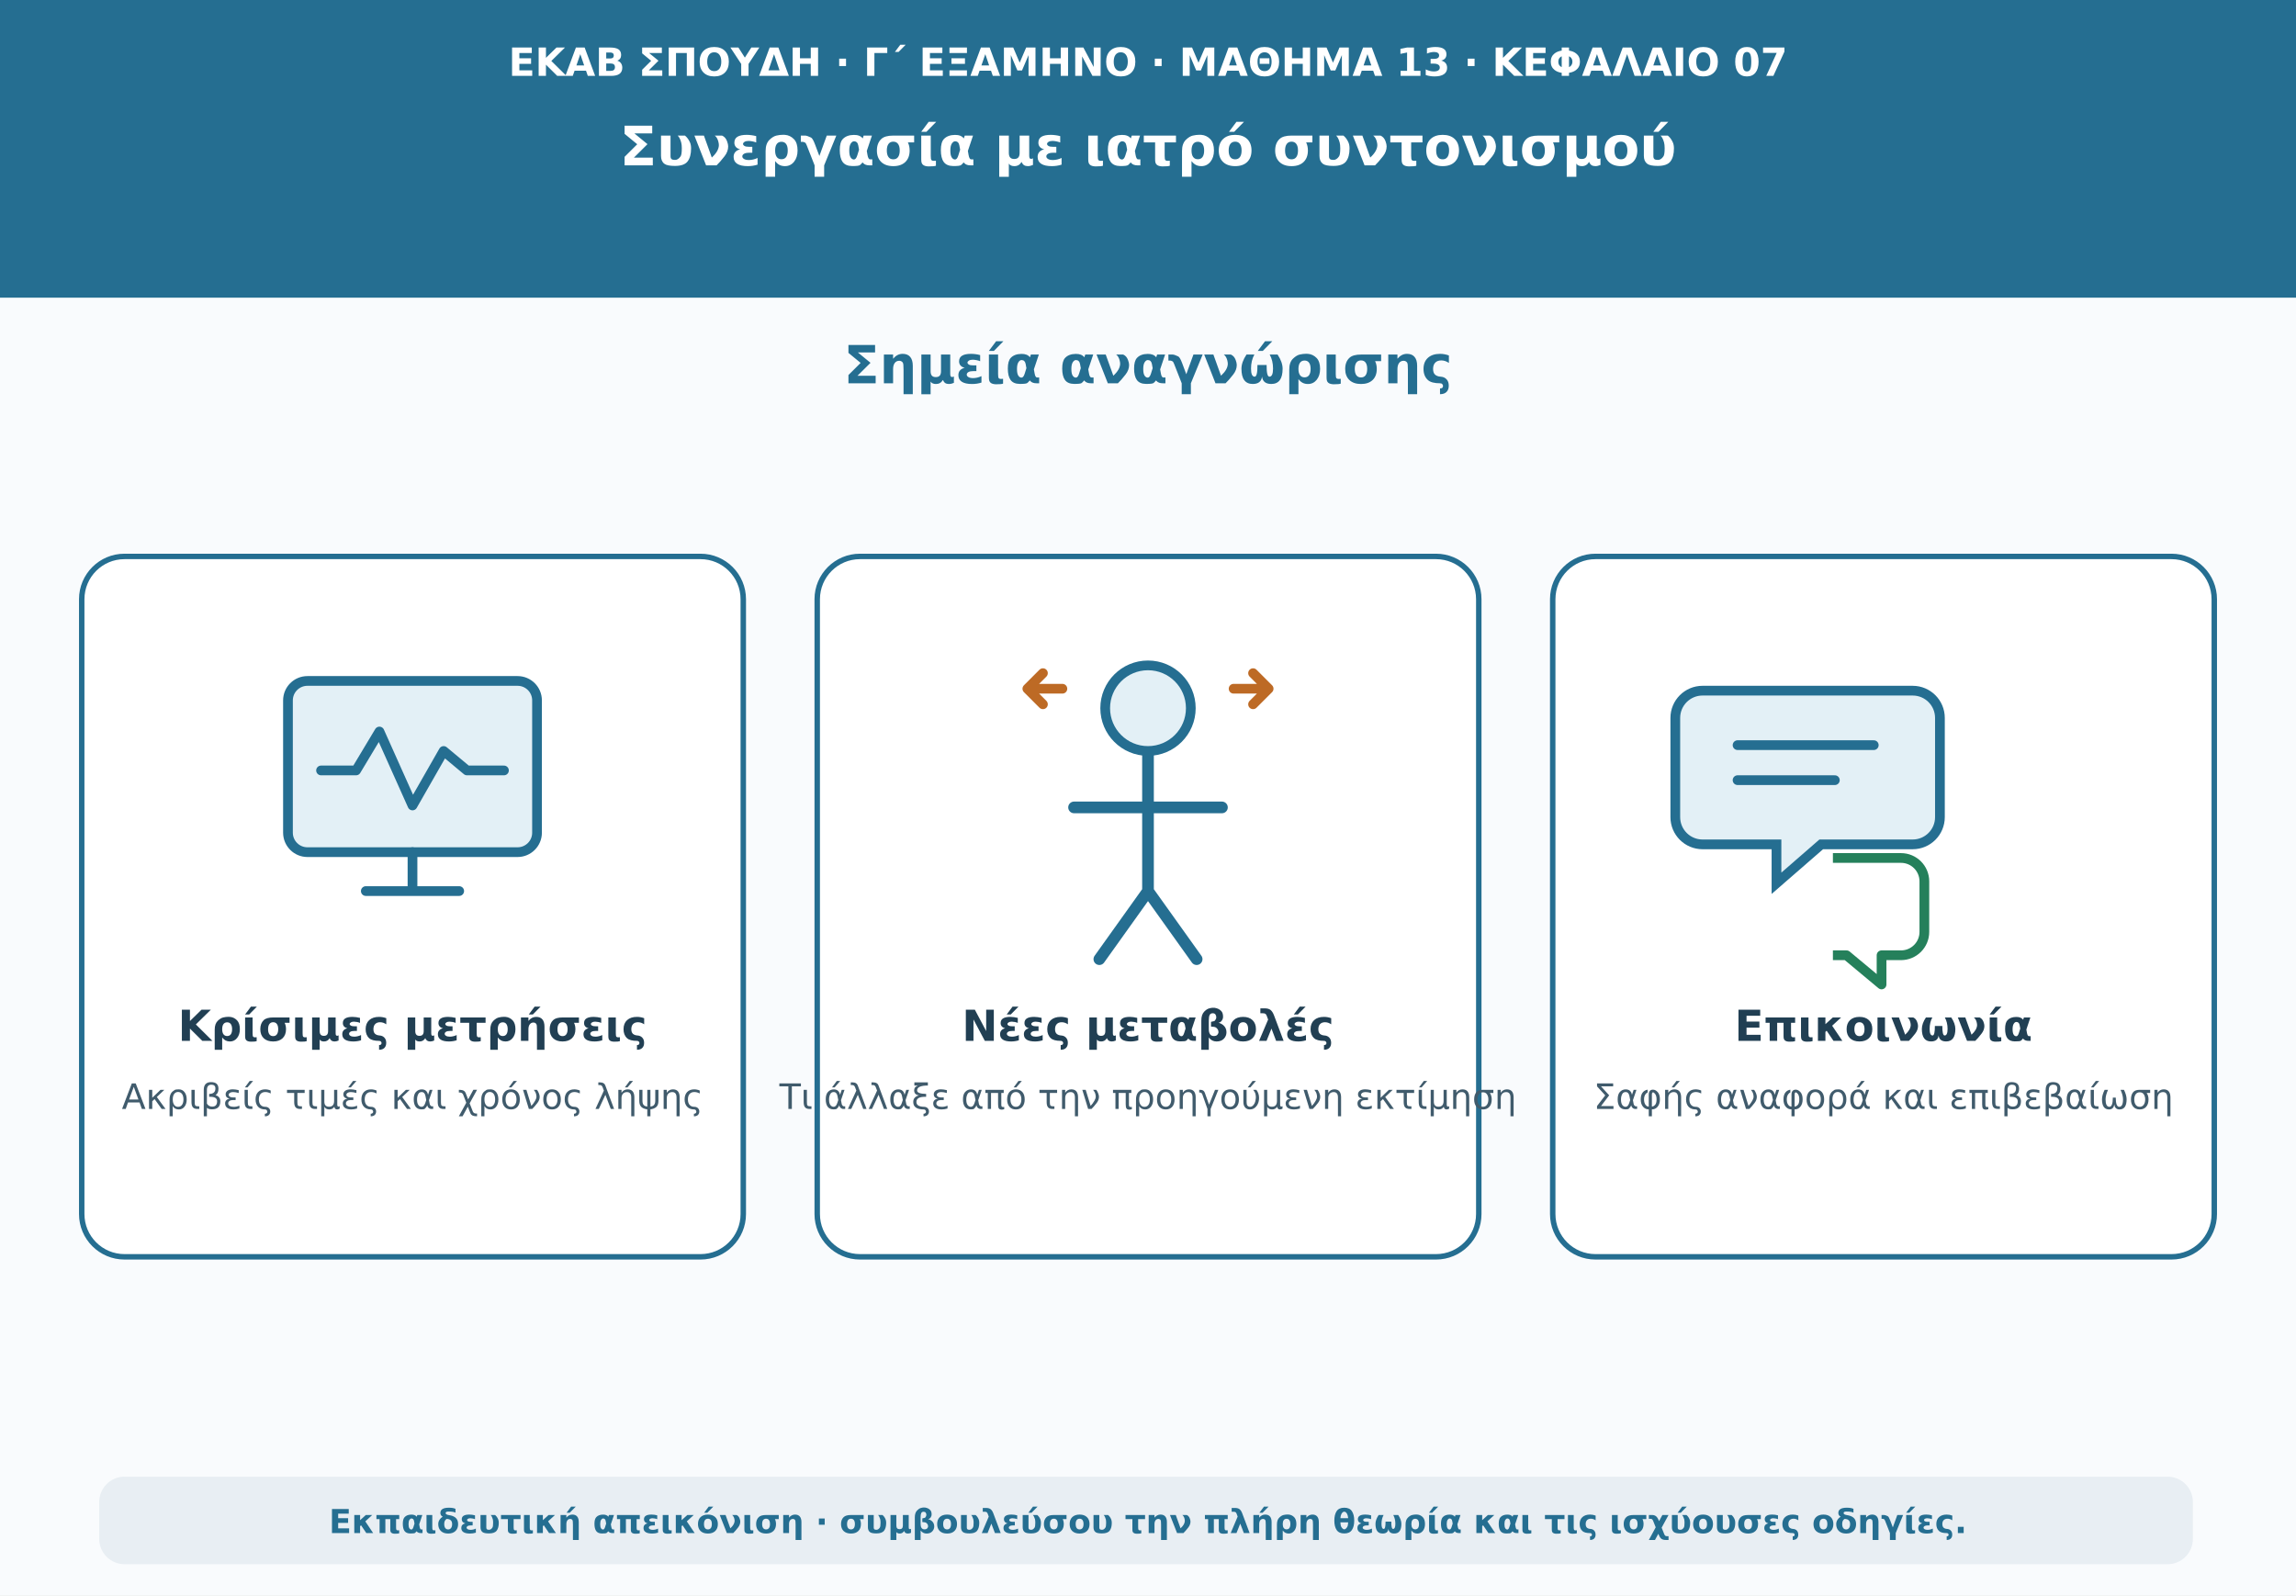
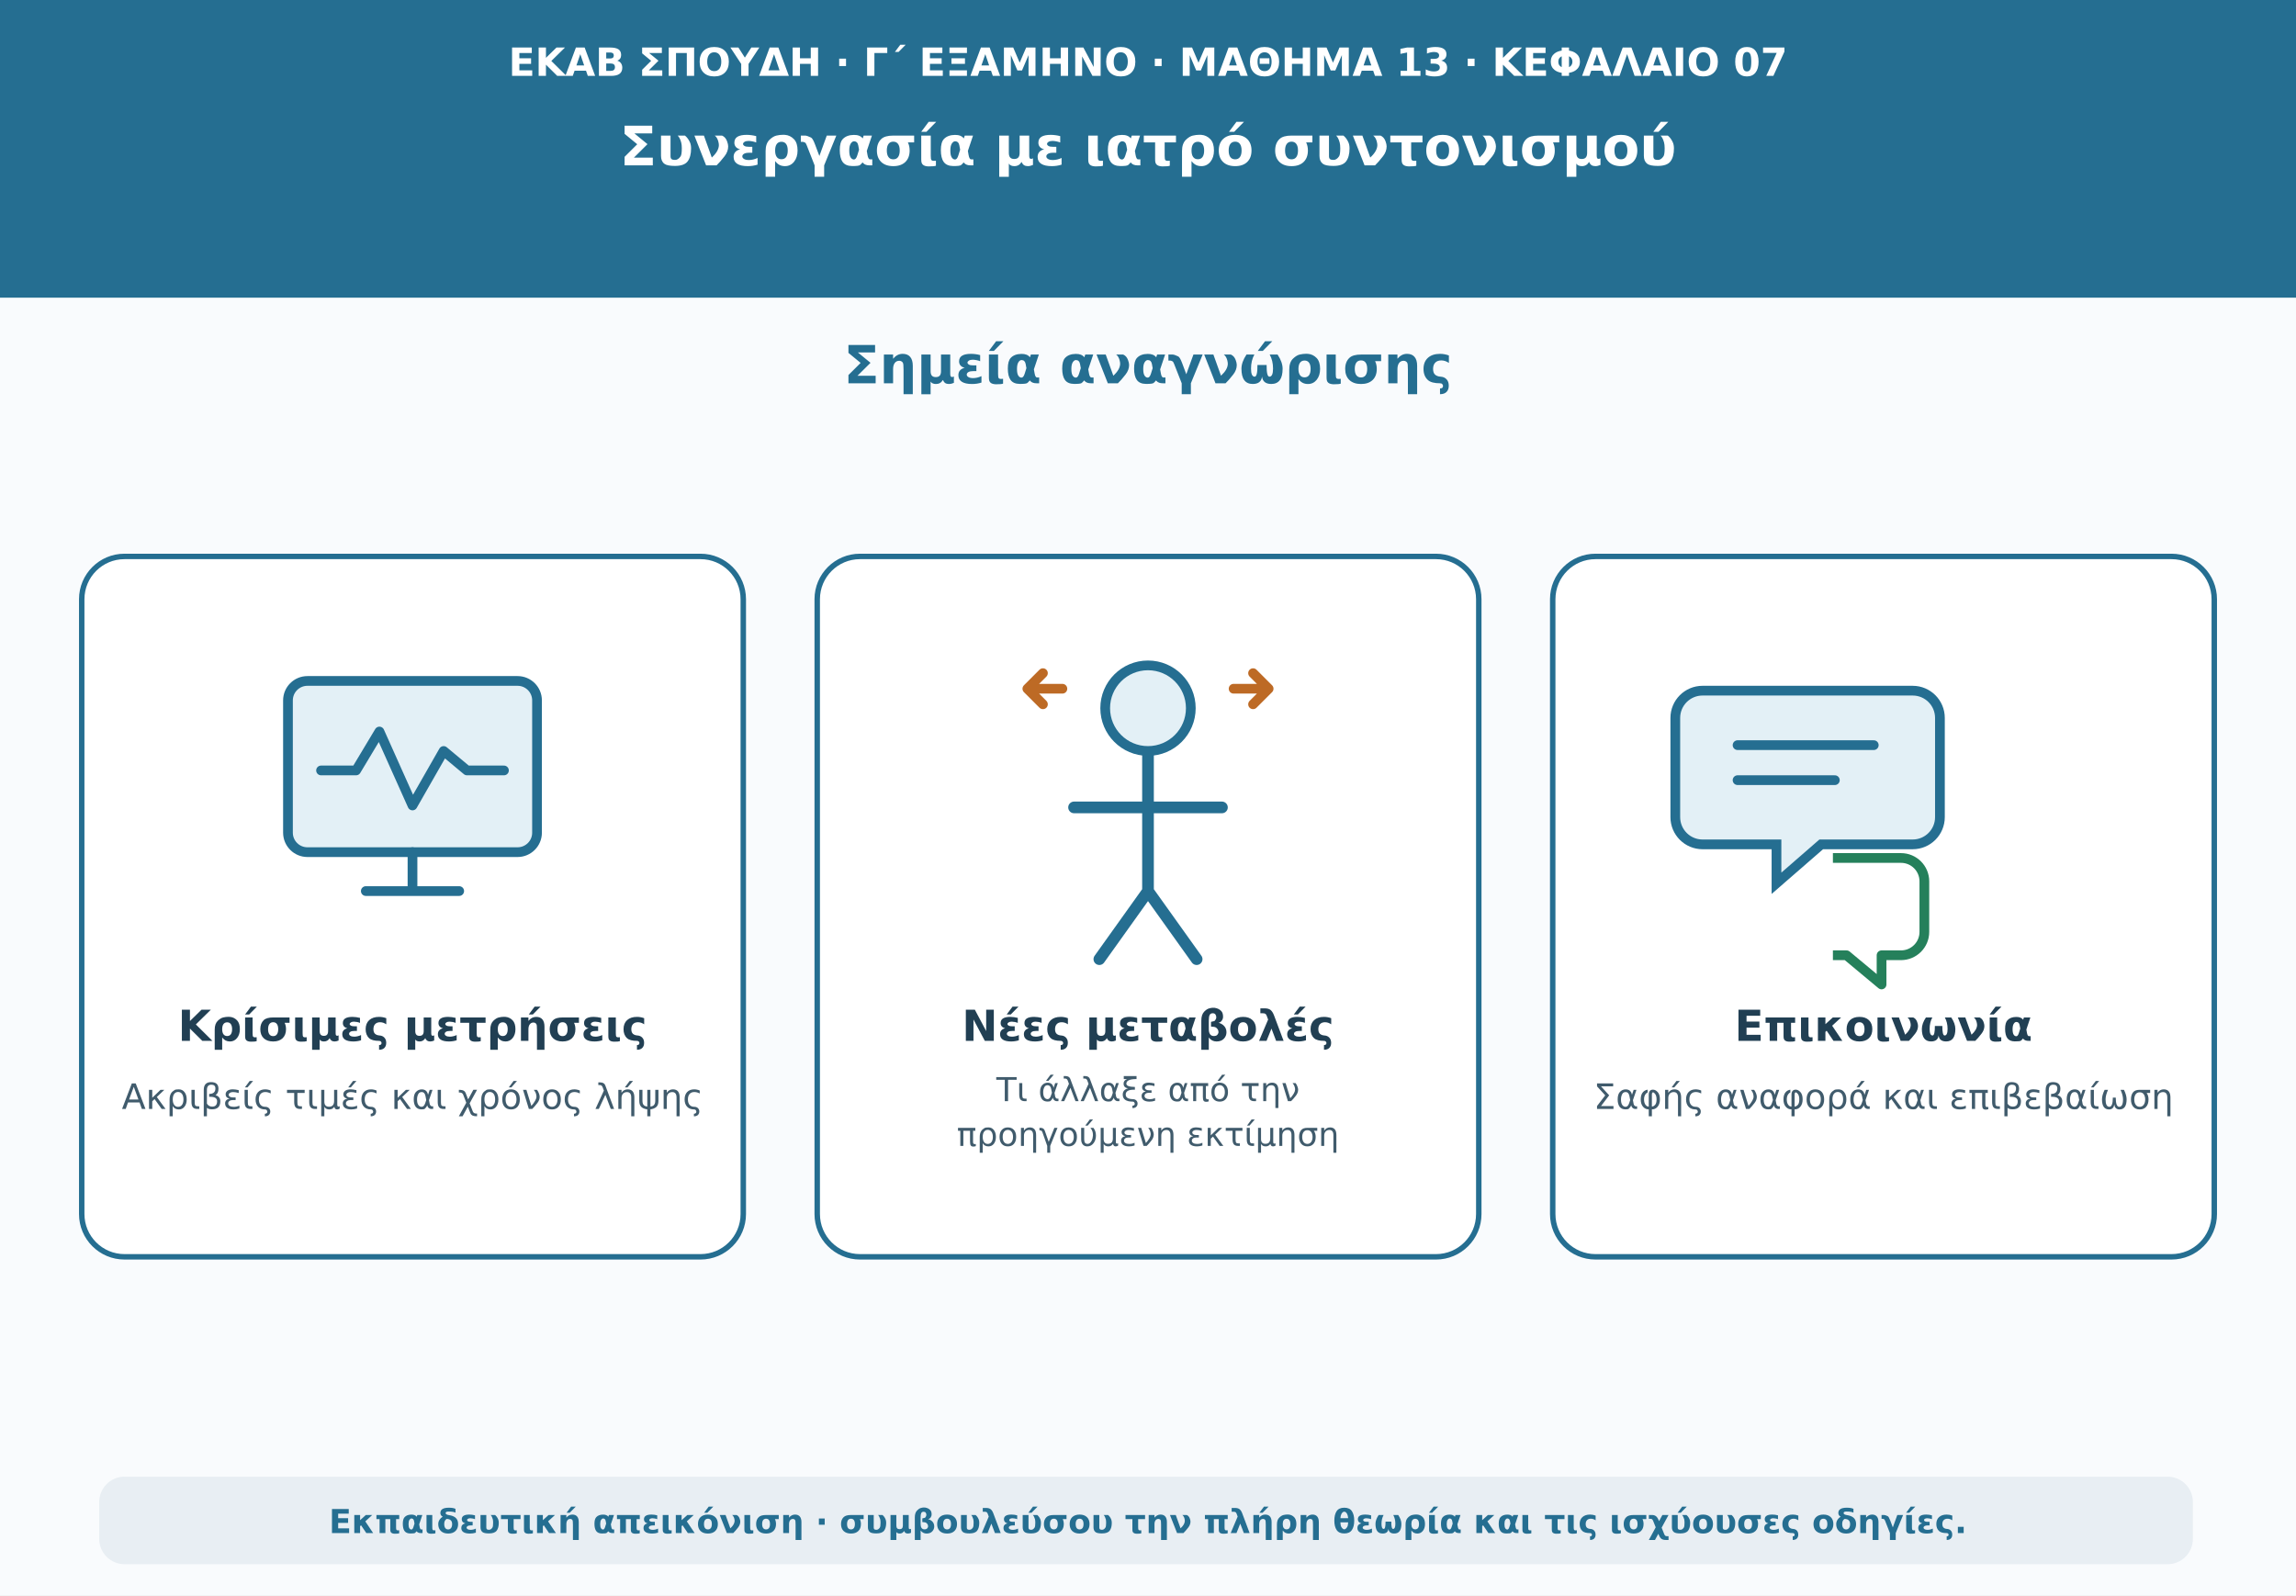
<svg xmlns="http://www.w3.org/2000/svg" viewBox="0 0 1180 820" role="img" aria-labelledby="t d">
  <rect width="1180" height="820" fill="#f9fbfd" />
  <path d="M0 0H1180V153H0Z" fill="#256e91" />
  <text x="590" y="39" text-anchor="middle" font-family="DejaVu Sans,Arial,sans-serif" font-size="20" font-weight="690" fill="#ffffff">ΕΚΑΒ ΣΠΟΥΔΗ · Γ΄ ΕΞΑΜΗΝΟ · ΜΑΘΗΜΑ 13 · ΚΕΦΑΛΑΙΟ 07</text>
  <text x="590" y="85" text-anchor="middle" font-family="DejaVu Sans,Arial,sans-serif" font-size="28" font-weight="760" fill="#ffffff">Συνεργασία με ιατρό συντονισμού</text>
  <text x="590" y="197" text-anchor="middle" font-family="DejaVu Sans,Arial,sans-serif" font-size="27" font-weight="740" fill="#256e91">Σημεία αναγνώρισης</text>
  <g fill="#ffffff" stroke="#256e91" stroke-width="2.8">
    <rect x="42" y="286" width="340" height="360" rx="22" />
    <rect x="420" y="286" width="340" height="360" rx="22" />
    <rect x="798" y="286" width="340" height="360" rx="22" />
  </g>
  <rect x="148" y="350" width="128" height="88" rx="10" fill="#e3f0f6" stroke="#256e91" stroke-width="5" />
  <path d="M165 396h18l12-20 17 38 16-28 12 10h19M212 438v20M188 458h48" fill="none" stroke="#256e91" stroke-width="5" stroke-linecap="round" stroke-linejoin="round" />
  <circle cx="590" cy="364" r="22" fill="#e3f0f6" stroke="#256e91" stroke-width="5" />
  <path d="M590 388v70M552 415h76M590 458l-25 35M590 458l25 35" fill="none" stroke="#256e91" stroke-width="6" stroke-linecap="round" />
  <path d="M546 354h-18m0 0 8-8m-8 8 8 8M634 354h18m0 0-8-8m8 8-8 8" fill="none" stroke="#bd6a25" stroke-width="5" stroke-linecap="round" stroke-linejoin="round" />
  <path d="M875 355h108a14 14 0 0 1 14 14v51a14 14 0 0 1-14 14h-47l-23 20v-20h-38a14 14 0 0 1-14-14v-51a14 14 0 0 1 14-14Z" fill="#e3f0f6" stroke="#256e91" stroke-width="5" />
  <path d="M893 383h70M893 401h50" stroke="#256e91" stroke-width="5" stroke-linecap="round" />
  <path d="M942 441h35a12 12 0 0 1 12 12v26a12 12 0 0 1-12 12h-10v15l-18-15h-7" fill="#ffffff" stroke="#25805b" stroke-width="5" stroke-linejoin="round" />
  <text x="212" y="535" text-anchor="middle" font-family="DejaVu Sans,Arial,sans-serif" font-size="22" font-weight="720" fill="#213f53">Κρίσιμες μετρήσεις</text>
  <text x="212" y="570" text-anchor="middle" font-family="DejaVu Sans,Arial,sans-serif" font-size="18" font-weight="540" fill="#405b6c">Ακριβείς τιμές και χρόνος λήψης</text>
  <text x="590" y="535" text-anchor="middle" font-family="DejaVu Sans,Arial,sans-serif" font-size="22" font-weight="720" fill="#213f53">Νέες μεταβολές</text>
-   <text x="590" y="570" text-anchor="middle" font-family="DejaVu Sans,Arial,sans-serif" font-size="18" font-weight="540" fill="#405b6c">Τι άλλαξε από την προηγούμενη εκτίμηση</text>
+   <text x="590" y="566" text-anchor="middle" font-family="DejaVu Sans,Arial,sans-serif" font-size="17" font-weight="540" fill="#405b6c">Τι άλλαξε από την</text>
+   <text x="590" y="589" text-anchor="middle" font-family="DejaVu Sans,Arial,sans-serif" font-size="17" font-weight="540" fill="#405b6c">προηγούμενη εκτίμηση</text>
  <text x="968" y="535" text-anchor="middle" font-family="DejaVu Sans,Arial,sans-serif" font-size="22" font-weight="720" fill="#213f53">Επικοινωνία</text>
  <text x="968" y="570" text-anchor="middle" font-family="DejaVu Sans,Arial,sans-serif" font-size="18" font-weight="540" fill="#405b6c">Σαφής αναφορά και επιβεβαίωση</text>
  <rect x="51" y="759" width="1076" height="45" rx="13" fill="#e8eef3" />
  <text x="590" y="788" text-anchor="middle" font-family="DejaVu Sans,Arial,sans-serif" font-size="17" font-weight="610" fill="#256e91">Εκπαιδευτική απεικόνιση · συμβουλεύσου την πλήρη θεωρία και τις ισχύουσες οδηγίες.</text>
</svg>
